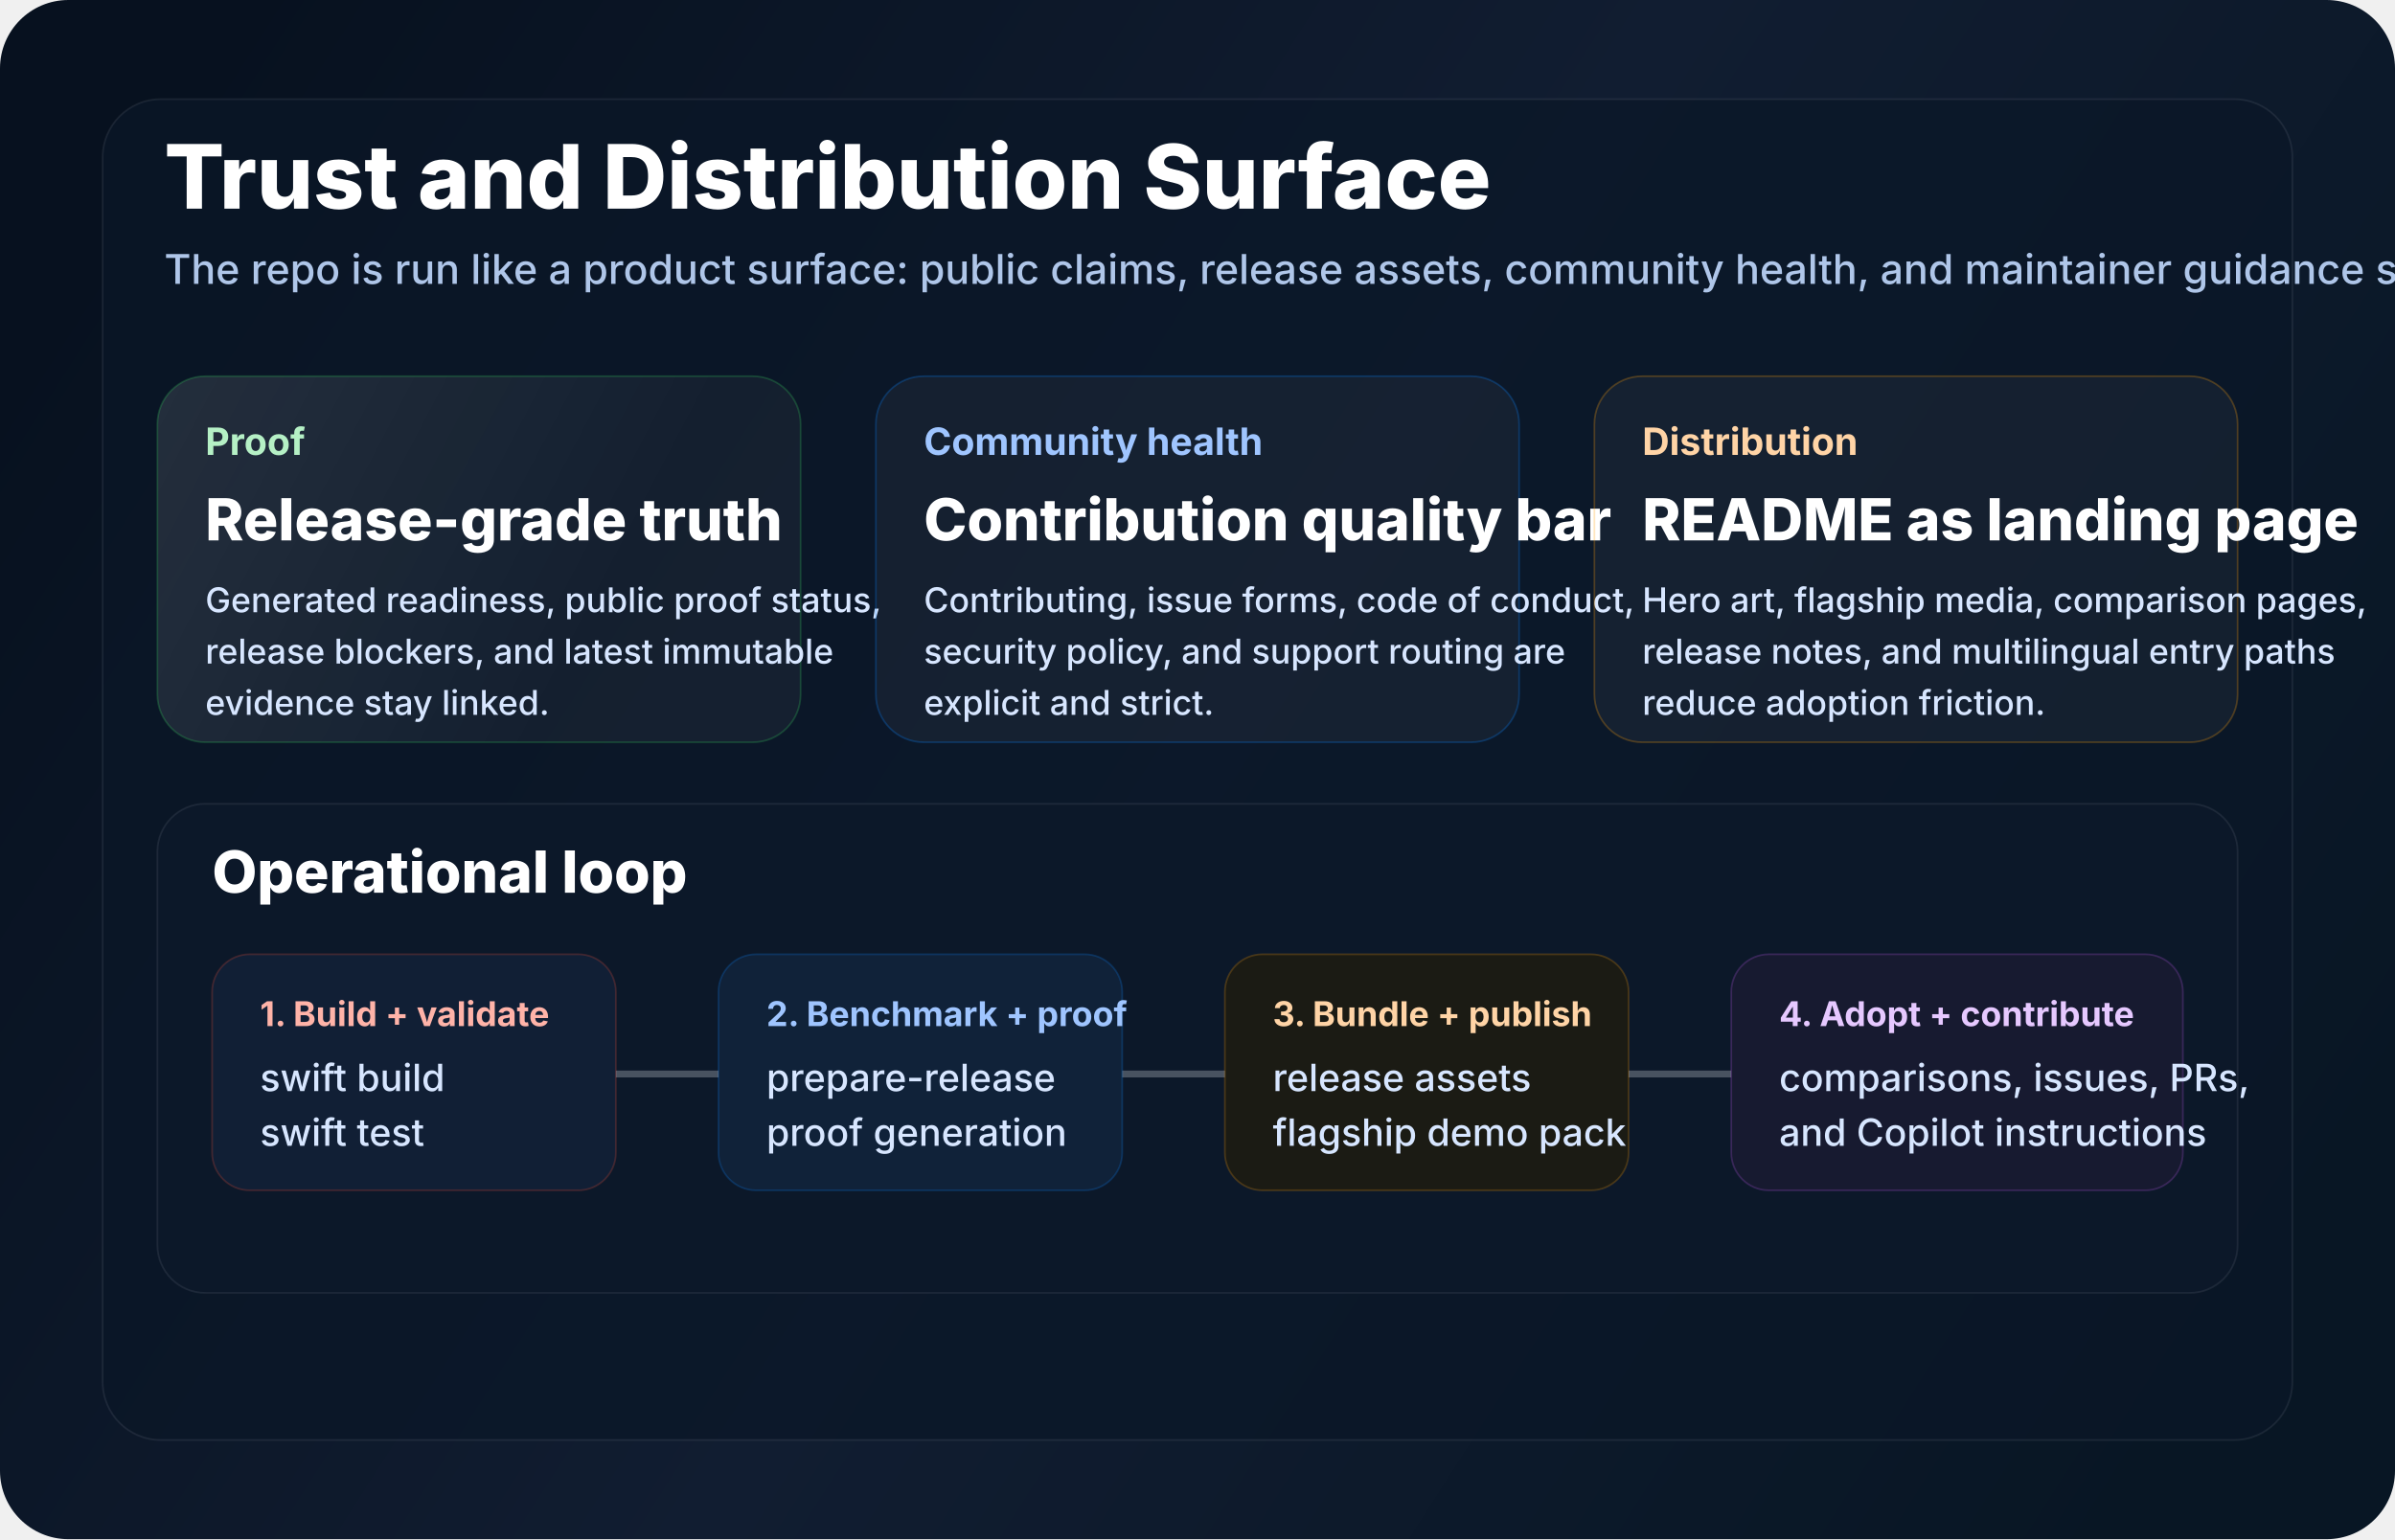
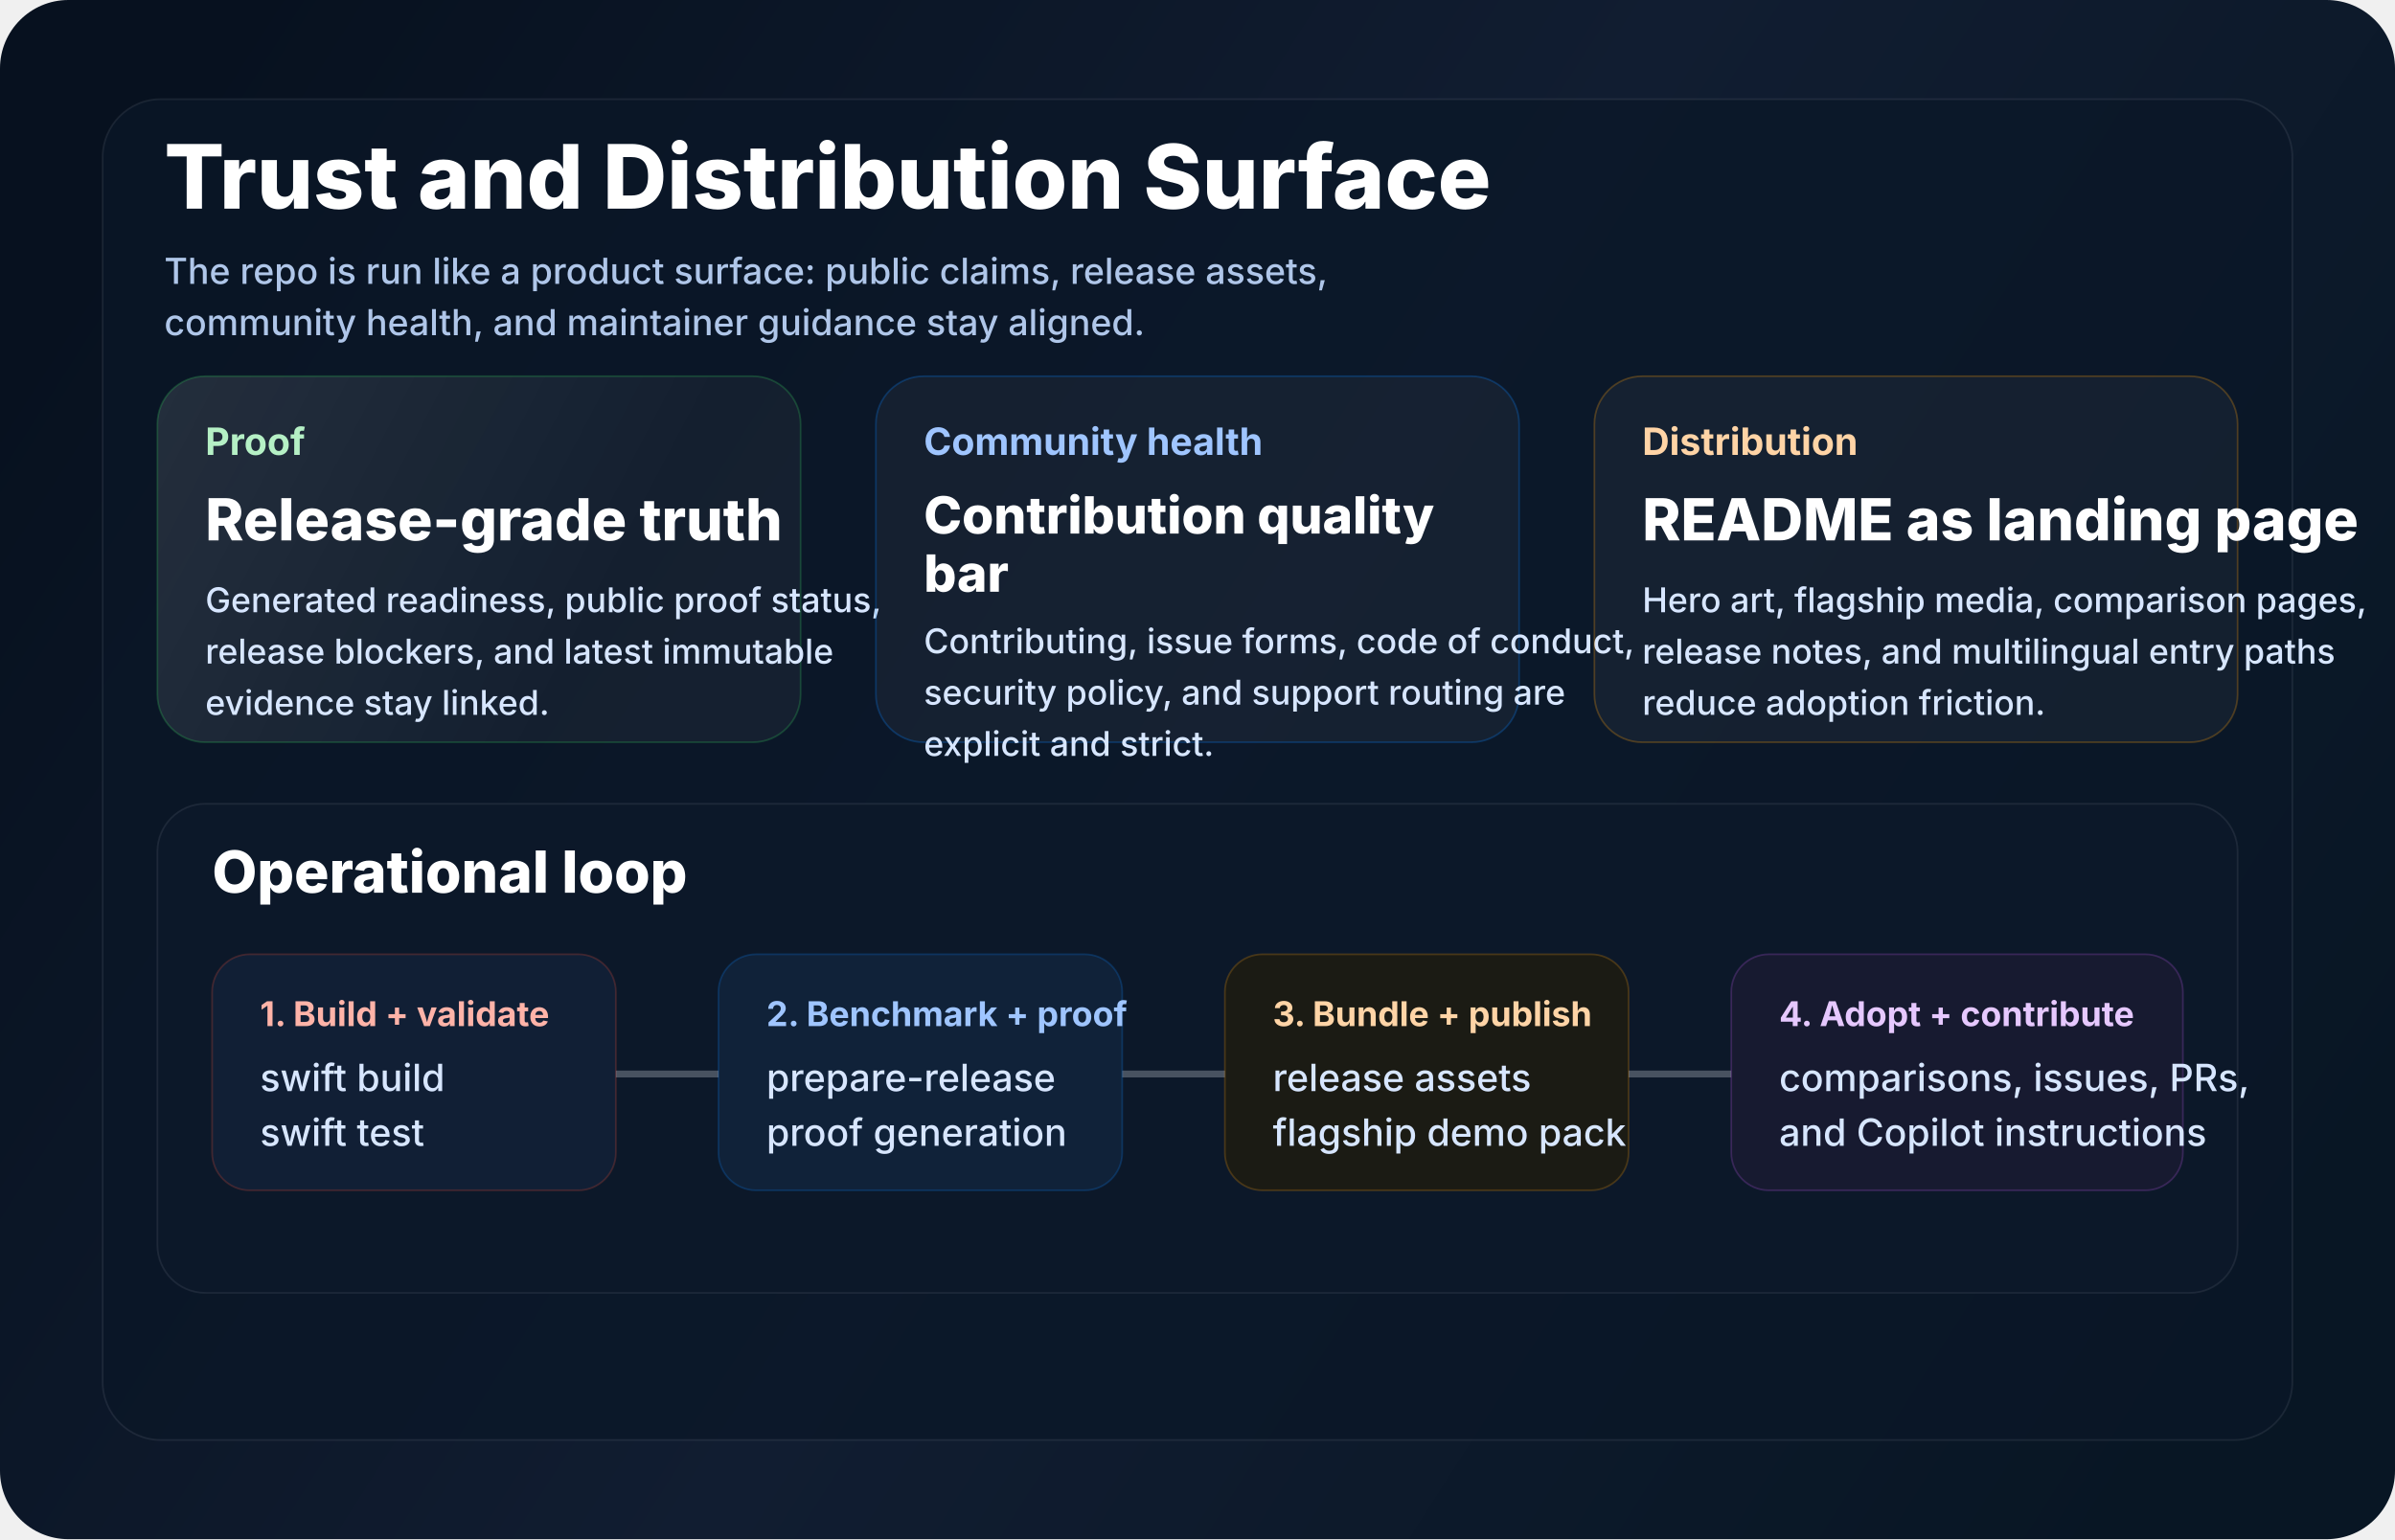
<svg xmlns="http://www.w3.org/2000/svg" width="1400" height="900" viewBox="0 0 1400 900" fill="none">
  <defs>
    <linearGradient id="bg" x1="102" y1="64" x2="1290" y2="826" gradientUnits="userSpaceOnUse">
      <stop stop-color="#07111F" />
      <stop offset="0.5" stop-color="#111D31" />
      <stop offset="1" stop-color="#081624" />
    </linearGradient>
    <linearGradient id="panel" x1="0" y1="0" x2="420" y2="220" gradientUnits="userSpaceOnUse">
      <stop stop-color="#FFFFFF" stop-opacity="0.15" />
      <stop offset="1" stop-color="#FFFFFF" stop-opacity="0.04" />
    </linearGradient>
  </defs>
  <rect width="1400" height="900" rx="40" fill="url(#bg)" />
  <rect x="60" y="58" width="1280" height="784" rx="34" fill="#0B1728" fill-opacity="0.72" stroke="#F2F7FF" stroke-opacity="0.08" />
  <g font-family="-apple-system, BlinkMacSystemFont, 'Segoe UI', sans-serif">
    <text x="96" y="122" fill="#FFFFFF" font-size="52" font-weight="800">Trust and Distribution Surface</text>
-     <text x="96" y="166" fill="#AFC6E9" font-size="24" font-weight="500">The repo is run like a product surface: public claims, release assets, community health, and maintainer guidance stay aligned.</text>
+     <text x="96" y="166" fill="#AFC6E9" font-size="21" font-weight="500">The repo is run like a product surface: public claims, release assets,</text>
+     <text x="96" y="196" fill="#AFC6E9" font-size="21" font-weight="500">community health, and maintainer guidance stay aligned.</text>
  </g>
  <g font-family="-apple-system, BlinkMacSystemFont, 'Segoe UI', sans-serif">
    <rect x="92" y="220" width="376" height="214" rx="28" fill="url(#panel)" stroke="#34C759" stroke-opacity="0.26" />
    <text x="120" y="266" fill="#B5F0C5" font-size="22" font-weight="700">Proof</text>
    <text x="120" y="316" fill="#FFFFFF" font-size="34" font-weight="800">Release-grade truth</text>
    <text x="120" y="358" fill="#D7E6FF" font-size="20" font-weight="500">Generated readiness, public proof status,</text>
    <text x="120" y="388" fill="#D7E6FF" font-size="20" font-weight="500">release blockers, and latest immutable</text>
    <text x="120" y="418" fill="#D7E6FF" font-size="20" font-weight="500">evidence stay linked.</text>
    <rect x="512" y="220" width="376" height="214" rx="28" fill="url(#panel)" stroke="#0A84FF" stroke-opacity="0.26" />
    <text x="540" y="266" fill="#9FC5FF" font-size="22" font-weight="700">Community health</text>
-     <text x="540" y="316" fill="#FFFFFF" font-size="34" font-weight="800">Contribution quality bar</text>
-     <text x="540" y="358" fill="#D7E6FF" font-size="20" font-weight="500">Contributing, issue forms, code of conduct,</text>
-     <text x="540" y="388" fill="#D7E6FF" font-size="20" font-weight="500">security policy, and support routing are</text>
-     <text x="540" y="418" fill="#D7E6FF" font-size="20" font-weight="500">explicit and strict.</text>
+     <text x="540" y="312" fill="#FFFFFF" font-size="30" font-weight="800">Contribution quality</text>
+     <text x="540" y="346" fill="#FFFFFF" font-size="30" font-weight="800">bar</text>
+     <text x="540" y="382" fill="#D7E6FF" font-size="20" font-weight="500">Contributing, issue forms, code of conduct,</text>
+     <text x="540" y="412" fill="#D7E6FF" font-size="20" font-weight="500">security policy, and support routing are</text>
+     <text x="540" y="442" fill="#D7E6FF" font-size="20" font-weight="500">explicit and strict.</text>
    <rect x="932" y="220" width="376" height="214" rx="28" fill="url(#panel)" stroke="#FF9F0A" stroke-opacity="0.26" />
    <text x="960" y="266" fill="#FFD4A6" font-size="22" font-weight="700">Distribution</text>
    <text x="960" y="316" fill="#FFFFFF" font-size="34" font-weight="800">README as landing page</text>
    <text x="960" y="358" fill="#D7E6FF" font-size="20" font-weight="500">Hero art, flagship media, comparison pages,</text>
    <text x="960" y="388" fill="#D7E6FF" font-size="20" font-weight="500">release notes, and multilingual entry paths</text>
    <text x="960" y="418" fill="#D7E6FF" font-size="20" font-weight="500">reduce adoption friction.</text>
    <rect x="92" y="470" width="1216" height="286" rx="28" fill="#0C1829" stroke="#F2F7FF" stroke-opacity="0.08" />
    <text x="124" y="522" fill="#FFFFFF" font-size="34" font-weight="800">Operational loop</text>
    <rect x="124" y="558" width="236" height="138" rx="22" fill="#111F35" stroke="#F05138" stroke-opacity="0.22" />
    <text x="152" y="600" fill="#FFB3A8" font-size="20" font-weight="700">1. Build + validate</text>
    <text x="152" y="638" fill="#D7E6FF" font-size="22" font-weight="500">swift build</text>
    <text x="152" y="670" fill="#D7E6FF" font-size="22" font-weight="500">swift test</text>
    <rect x="420" y="558" width="236" height="138" rx="22" fill="#102239" stroke="#0A84FF" stroke-opacity="0.22" />
    <text x="448" y="600" fill="#9FC5FF" font-size="20" font-weight="700">2. Benchmark + proof</text>
    <text x="448" y="638" fill="#D7E6FF" font-size="22" font-weight="500">prepare-release</text>
    <text x="448" y="670" fill="#D7E6FF" font-size="22" font-weight="500">proof generation</text>
    <rect x="716" y="558" width="236" height="138" rx="22" fill="#1B1B14" stroke="#FF9F0A" stroke-opacity="0.22" />
    <text x="744" y="600" fill="#FFD4A6" font-size="20" font-weight="700">3. Bundle + publish</text>
    <text x="744" y="638" fill="#D7E6FF" font-size="22" font-weight="500">release assets</text>
    <text x="744" y="670" fill="#D7E6FF" font-size="22" font-weight="500">flagship demo pack</text>
    <rect x="1012" y="558" width="264" height="138" rx="22" fill="#171A30" stroke="#BF5AF2" stroke-opacity="0.22" />
    <text x="1040" y="600" fill="#E6C8FF" font-size="20" font-weight="700">4. Adopt + contribute</text>
    <text x="1040" y="638" fill="#D7E6FF" font-size="22" font-weight="500">comparisons, issues, PRs,</text>
    <text x="1040" y="670" fill="#D7E6FF" font-size="22" font-weight="500">and Copilot instructions</text>
  </g>
  <path d="M360 628H420" stroke="#F2F7FF" stroke-opacity="0.26" stroke-width="4" />
  <path d="M656 628H716" stroke="#F2F7FF" stroke-opacity="0.26" stroke-width="4" />
  <path d="M952 628H1012" stroke="#F2F7FF" stroke-opacity="0.26" stroke-width="4" />
</svg>
